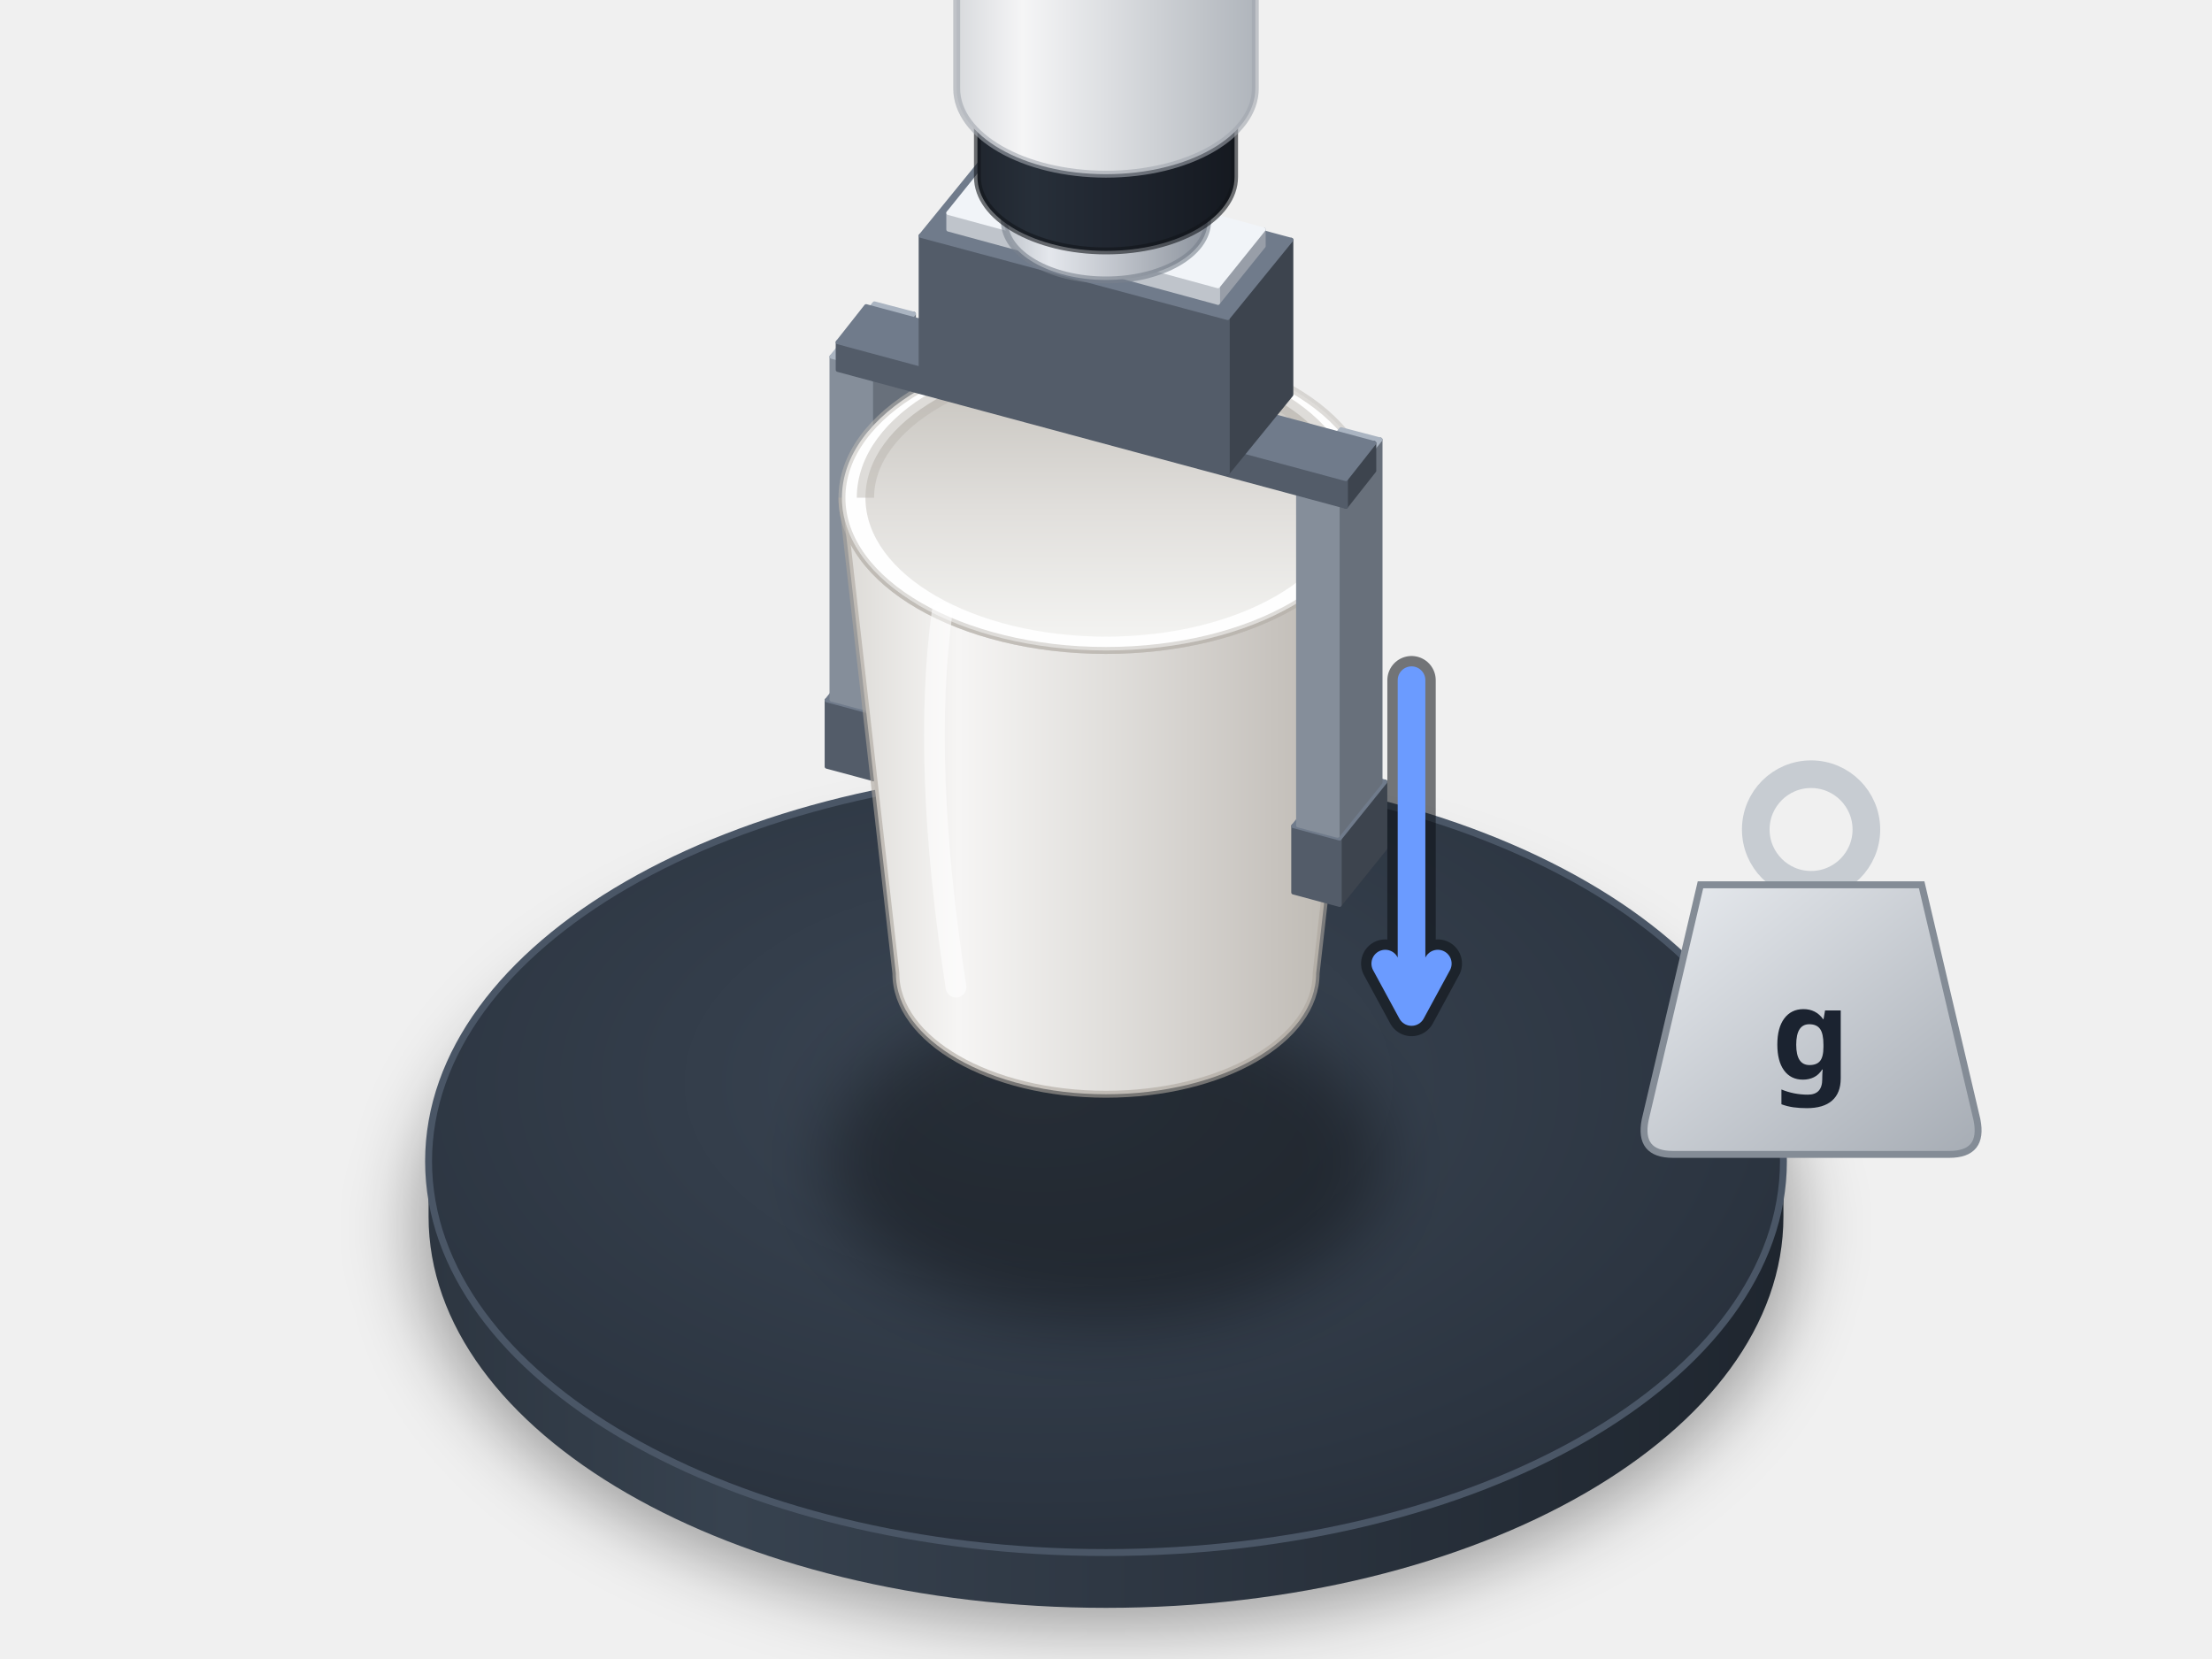
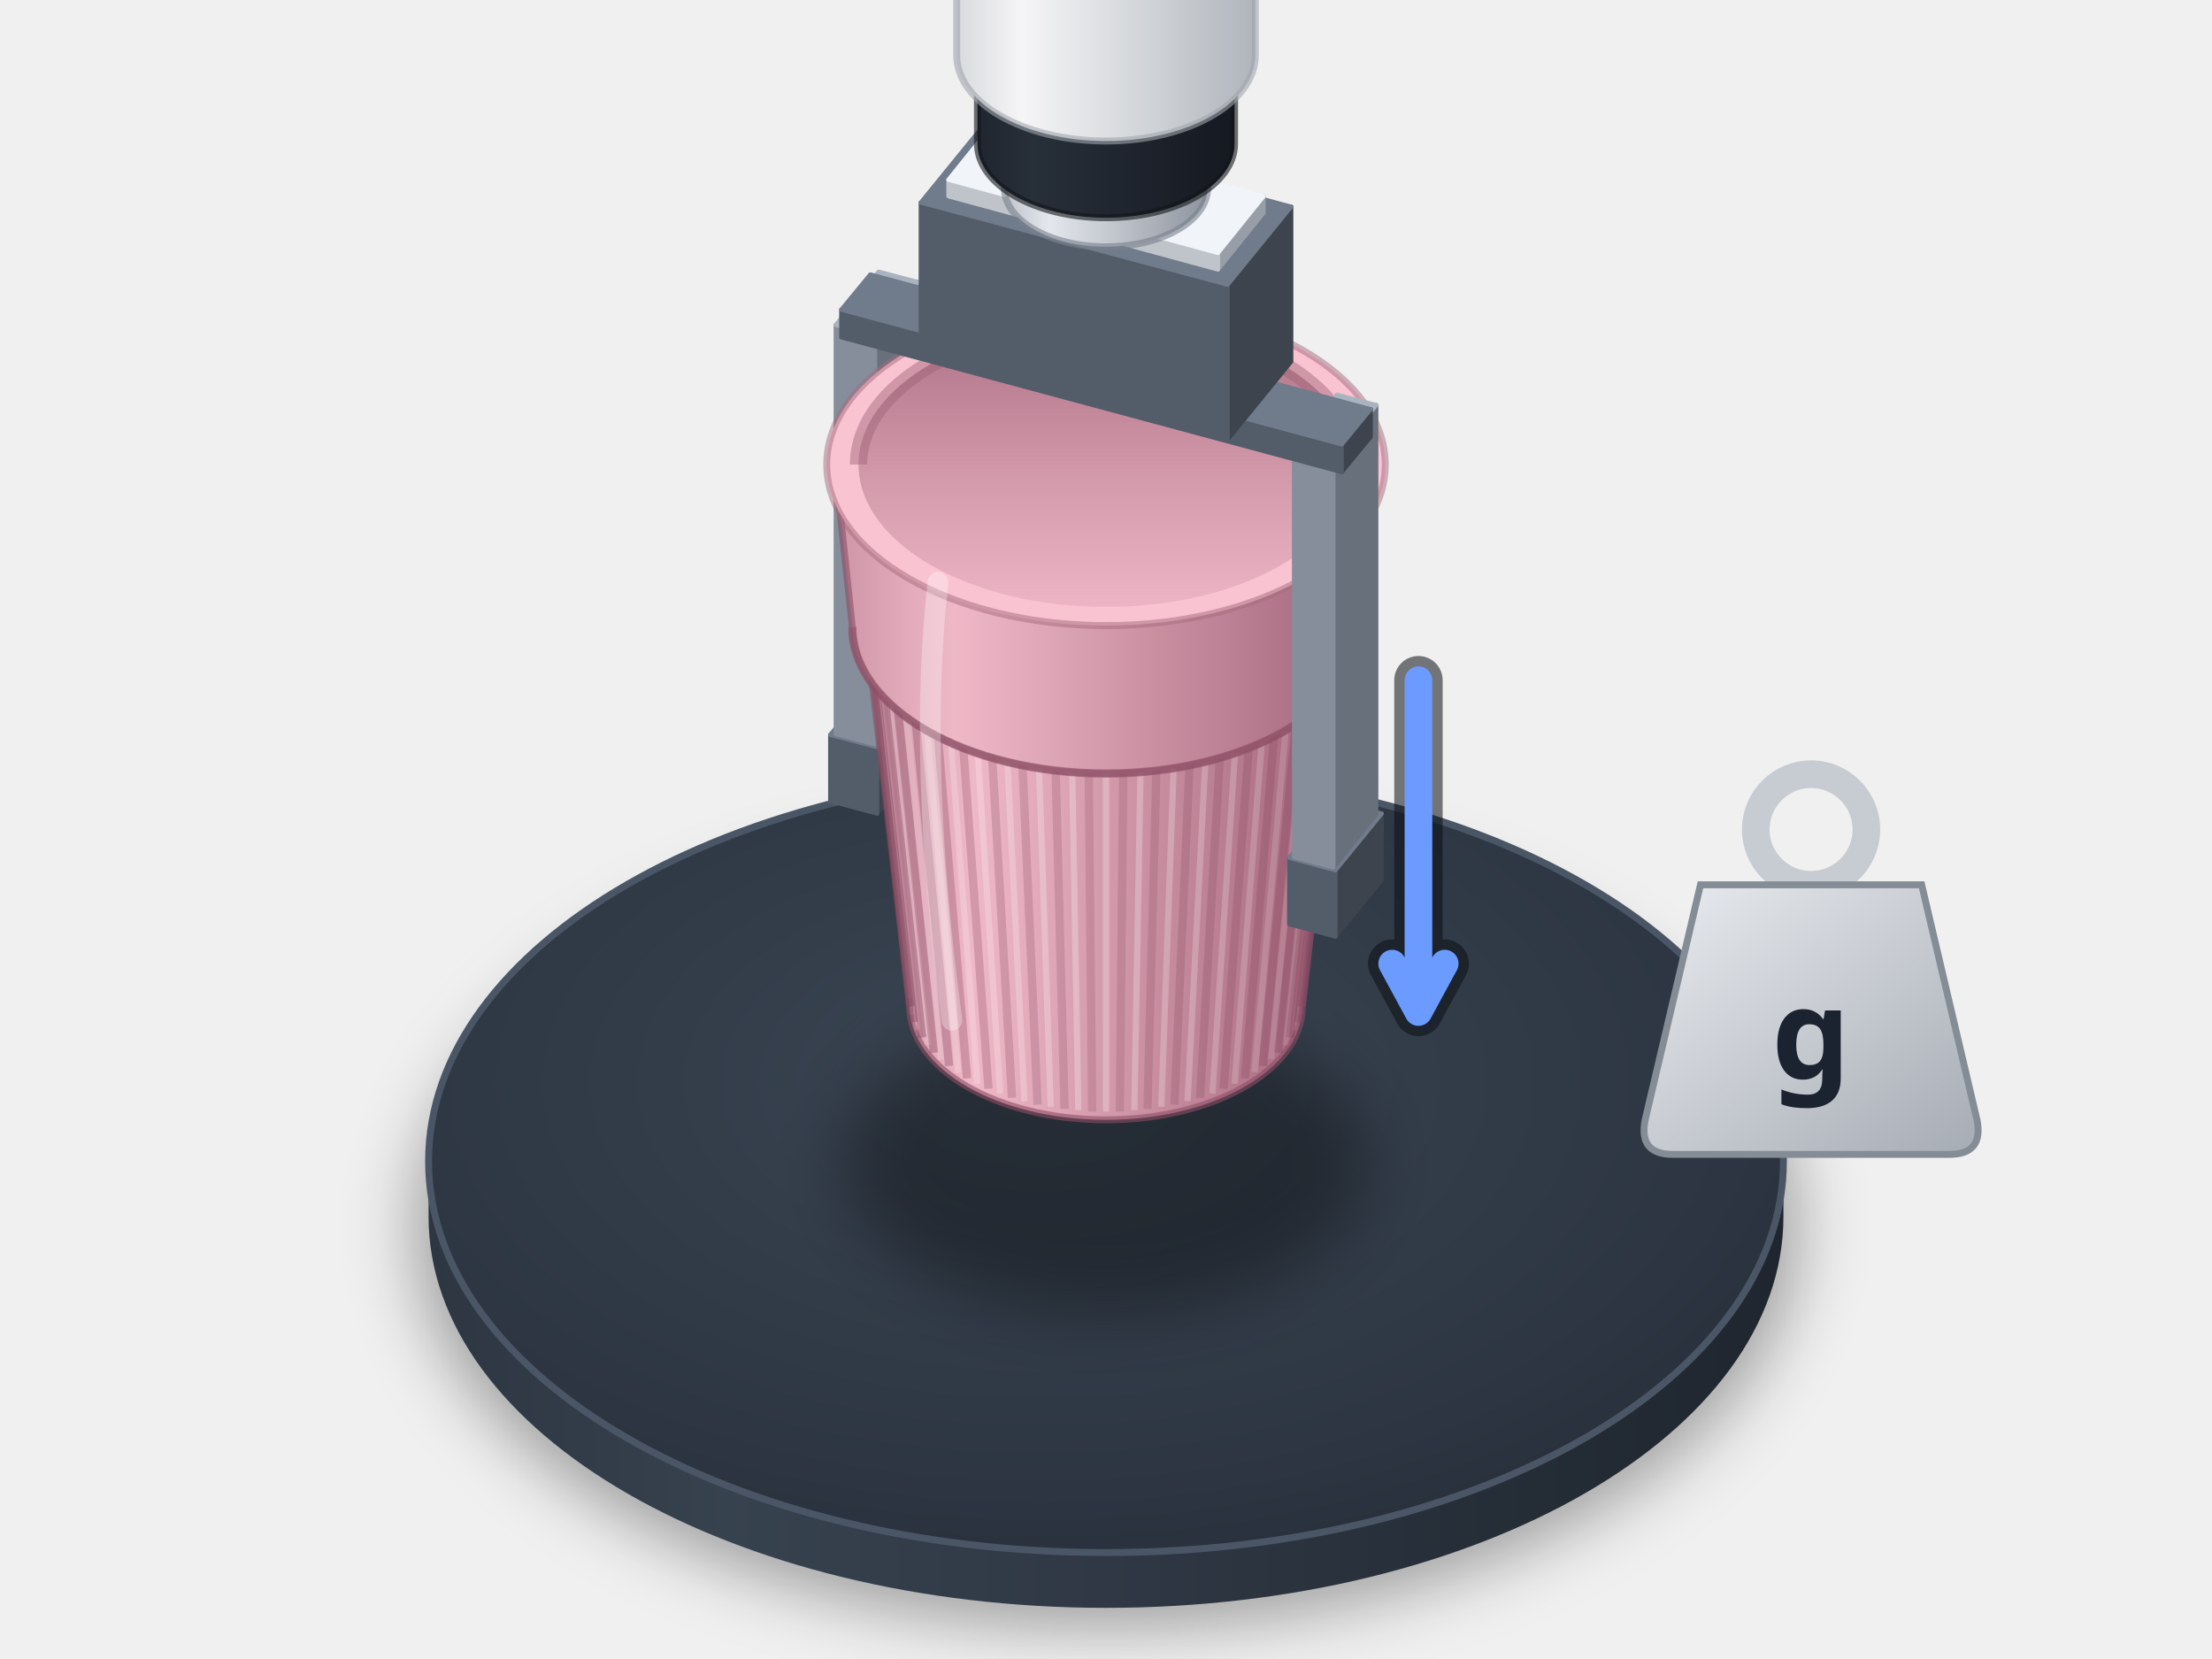
<svg xmlns="http://www.w3.org/2000/svg" viewBox="0 0 320 240" role="img" aria-label="무게 — 컵">
  <defs>
    <filter id="weigh-cup-blur" x="-50%" y="-50%" width="200%" height="200%">
      <feGaussianBlur stdDeviation="5" />
    </filter>
    <filter id="weigh-cup-soft" x="-50%" y="-50%" width="200%" height="200%">
      <feGaussianBlur stdDeviation="2" />
    </filter>
    <linearGradient id="weigh-cup-g1" x1="0" y1="0" x2="1" y2="0">
      <stop offset="0" stop-color="#2d3641" />
      <stop offset="0.22" stop-color="#37424f" />
      <stop offset="0.5" stop-color="#2f3844" />
      <stop offset="0.82" stop-color="#242c36" />
      <stop offset="1" stop-color="#1f262f" />
    </linearGradient>
    <radialGradient id="weigh-cup-r2" cx="0.45" cy="0.4" r="0.7">
      <stop offset="0" stop-color="#3b4654" />
      <stop offset="0.75" stop-color="#2c3541" />
      <stop offset="1" stop-color="#252d38" />
    </radialGradient>
    <linearGradient id="weigh-cup-g3" x1="0" y1="0" x2="1" y2="0">
-       <stop offset="0" stop-color="#dcdad6" />
-       <stop offset="0.22" stop-color="#f6f5f4" />
-       <stop offset="0.5" stop-color="#e1dfdc" />
-       <stop offset="0.82" stop-color="#c7c3be" />
-       <stop offset="1" stop-color="#b9b5ad" />
+       <stop offset="0" stop-color="#cd94a5" />
+       <stop offset="0.22" stop-color="#efb8c7" />
+       <stop offset="0.5" stop-color="#d39aab" />
+       <stop offset="0.82" stop-color="#b2768a" />
+       <stop offset="1" stop-color="#9f6277" />
    </linearGradient>
-     <linearGradient id="weigh-cup-g4" x1="0" y1="0" x2="0" y2="1">
-       <stop offset="0" stop-color="#c4c1bb" />
-       <stop offset="0.55" stop-color="#e1dfdc" />
-       <stop offset="1" stop-color="#f3f3f1" />
+     <linearGradient id="weigh-cup-g4" x1="0" y1="0" x2="1" y2="0">
+       <stop offset="0" stop-color="#cd94a5" />
+       <stop offset="0.22" stop-color="#efb8c7" />
+       <stop offset="0.5" stop-color="#d39aab" />
+       <stop offset="0.82" stop-color="#b2768a" />
+       <stop offset="1" stop-color="#9f6277" />
    </linearGradient>
-     <linearGradient id="weigh-cup-g5" x1="0" y1="0" x2="1" y2="0">
+     <linearGradient id="weigh-cup-g5" x1="0" y1="0" x2="0" y2="1">
+       <stop offset="0" stop-color="#ae7286" />
+       <stop offset="0.55" stop-color="#d39aab" />
+       <stop offset="1" stop-color="#ecb4c4" />
+     </linearGradient>
+     <linearGradient id="weigh-cup-g6" x1="0" y1="0" x2="1" y2="0">
      <stop offset="0" stop-color="#bfc4cb" />
      <stop offset="0.22" stop-color="#e4e7ec" />
      <stop offset="0.5" stop-color="#c6cad1" />
      <stop offset="0.82" stop-color="#a1a7b0" />
      <stop offset="1" stop-color="#8d949e" />
    </linearGradient>
-     <linearGradient id="weigh-cup-g6" x1="0" y1="0" x2="1" y2="0">
+     <linearGradient id="weigh-cup-g7" x1="0" y1="0" x2="1" y2="0">
      <stop offset="0" stop-color="#20262f" />
      <stop offset="0.22" stop-color="#272f39" />
      <stop offset="0.5" stop-color="#212731" />
      <stop offset="0.82" stop-color="#191e26" />
      <stop offset="1" stop-color="#151920" />
    </linearGradient>
-     <linearGradient id="weigh-cup-g7" x1="0" y1="0" x2="1" y2="0">
+     <linearGradient id="weigh-cup-g8" x1="0" y1="0" x2="1" y2="0">
      <stop offset="0" stop-color="#d8dadd" />
      <stop offset="0.22" stop-color="#f5f5f6" />
      <stop offset="0.5" stop-color="#dddfe2" />
      <stop offset="0.82" stop-color="#c0c4c9" />
      <stop offset="1" stop-color="#b0b5bc" />
    </linearGradient>
-     <linearGradient id="weigh-cup-g8" x1="0" y1="0" x2="1" y2="1">
+     <linearGradient id="weigh-cup-g9" x1="0" y1="0" x2="1" y2="1">
      <stop offset="0" stop-color="#e9ecf0" />
      <stop offset="1" stop-color="#a6acb4" />
    </linearGradient>
  </defs>
  <ellipse cx="160.0" cy="177.6" rx="99.9" ry="57.7" fill="#000" fill-opacity="0.35" filter="url(#weigh-cup-blur)" />
  <path d="M62.0 176.0 A98.0 56.6 0 0 0 258.0 176.0 L258.0 168.0 A98.0 56.6 0 0 1 62.0 168.0 Z" fill="url(#weigh-cup-g1)" />
  <ellipse cx="160.0" cy="168.0" rx="98.0" ry="56.6" fill="url(#weigh-cup-r2)" stroke="#4a5666" stroke-width="1" />
-   <ellipse cx="160.0" cy="168.0" rx="40.2" ry="23.2" fill="#000" fill-opacity="0.35" filter="url(#weigh-cup-blur)" />
-   <polygon points="132.9,104.5 126.3,112.7 126.3,103.1 132.9,94.9" fill="#3d444e" stroke="#3d444e" stroke-width=".6" stroke-linejoin="round" />
-   <polygon points="126.3,112.7 119.6,110.9 119.6,101.3 126.3,103.1" fill="#535c69" stroke="#535c69" stroke-width=".6" stroke-linejoin="round" />
-   <polygon points="126.2,93.1 132.9,94.9 126.3,103.1 119.6,101.3" fill="#707b8b" stroke="#707b8b" stroke-width=".6" stroke-linejoin="round" />
-   <polygon points="132.2,95.0 126.0,102.7 126.0,53.1 132.2,45.4" fill="#68707b" stroke="#68707b" stroke-width=".6" stroke-linejoin="round" />
-   <polygon points="126.0,102.7 120.3,101.2 120.3,51.6 126.0,53.1" fill="#858e9a" stroke="#858e9a" stroke-width=".6" stroke-linejoin="round" />
-   <polygon points="126.5,43.9 132.2,45.4 126.0,53.1 120.3,51.6" fill="#aab4c1" stroke="#aab4c1" stroke-width=".6" stroke-linejoin="round" />
-   <path d="M129.6 140.8 A30.4 17.5 0 0 0 190.4 140.8 L198.2 72.0 A38.2 22.1 0 0 1 121.8 72.0 Z" fill="url(#weigh-cup-g3)" stroke="#aba69d" stroke-width="1" stroke-opacity=".6" />
-   <ellipse cx="160.0" cy="72.0" rx="38.2" ry="22.1" fill="#fefefe" stroke="#bfbbb4" stroke-width="1" stroke-opacity=".5" />
-   <ellipse cx="160.0" cy="72.0" rx="34.8" ry="20.1" fill="url(#weigh-cup-g4)" />
-   <path d="M125.2 72.0 A34.8 20.1 0 0 1 194.8 72.0" fill="none" stroke="#b9b5ad" stroke-width="2.5" stroke-opacity=".45" />
-   <path d="M136.3 88.5 Q133.3 110.4 138.3 142.8" stroke="#fff" stroke-opacity=".55" stroke-width="3" fill="none" stroke-linecap="round" />
-   <polygon points="200.4,122.7 193.8,130.9 193.8,121.3 200.4,113.1" fill="#3d444e" stroke="#3d444e" stroke-width=".6" stroke-linejoin="round" />
-   <polygon points="193.8,130.9 187.1,129.1 187.1,119.5 193.8,121.3" fill="#535c69" stroke="#535c69" stroke-width=".6" stroke-linejoin="round" />
-   <polygon points="193.7,111.3 200.4,113.1 193.8,121.3 187.1,119.5" fill="#707b8b" stroke="#707b8b" stroke-width=".6" stroke-linejoin="round" />
-   <polygon points="199.7,113.2 193.5,120.9 193.5,71.3 199.7,63.6" fill="#68707b" stroke="#68707b" stroke-width=".6" stroke-linejoin="round" />
-   <polygon points="193.5,120.9 187.8,119.4 187.8,69.8 193.5,71.3" fill="#858e9a" stroke="#858e9a" stroke-width=".6" stroke-linejoin="round" />
-   <polygon points="194.0,62.1 199.7,63.6 193.5,71.3 187.8,69.8" fill="#aab4c1" stroke="#aab4c1" stroke-width=".6" stroke-linejoin="round" />
-   <polygon points="198.8,68.1 194.7,73.3 194.7,69.3 198.8,64.1" fill="#3d444e" stroke="#3d444e" stroke-width=".6" stroke-linejoin="round" />
-   <polygon points="194.7,73.3 121.2,53.5 121.2,49.5 194.7,69.3" fill="#535c69" stroke="#535c69" stroke-width=".6" stroke-linejoin="round" />
-   <polygon points="125.3,44.3 198.8,64.1 194.7,69.3 121.2,49.5" fill="#707b8b" stroke="#707b8b" stroke-width=".6" stroke-linejoin="round" />
-   <polygon points="186.8,57.1 177.6,68.4 177.6,46.0 186.8,34.7" fill="#3d444e" stroke="#3d444e" stroke-width=".6" stroke-linejoin="round" />
-   <polygon points="177.6,68.4 133.2,56.5 133.2,34.1 177.6,46.0" fill="#535c69" stroke="#535c69" stroke-width=".6" stroke-linejoin="round" />
-   <polygon points="142.4,22.8 186.8,34.7 177.6,46.0 133.2,34.1" fill="#707b8b" stroke="#707b8b" stroke-width=".6" stroke-linejoin="round" />
-   <polygon points="182.8,35.6 176.2,43.8 176.2,41.4 182.8,33.2" fill="#989ea8" stroke="#989ea8" stroke-width=".6" stroke-linejoin="round" />
-   <polygon points="176.2,43.8 137.2,33.2 137.2,30.8 176.2,41.4" fill="#bfc4cb" stroke="#bfc4cb" stroke-width=".6" stroke-linejoin="round" />
-   <polygon points="143.8,22.6 182.8,33.2 176.2,41.4 137.2,30.8" fill="#f1f4f8" stroke="#f1f4f8" stroke-width=".6" stroke-linejoin="round" />
-   <path d="M145.3 32.0 A14.7 8.5 0 0 0 174.7 32.0 L174.7 25.6 A14.7 8.5 0 0 1 145.3 25.6 Z" fill="url(#weigh-cup-g5)" stroke="#79818c" stroke-width="1" stroke-opacity=".6" />
-   <ellipse cx="160.0" cy="25.6" rx="14.7" ry="8.5" fill="#eceff4" stroke="#79818c" stroke-width="1" stroke-opacity=".6" />
-   <path d="M141.4 25.6 A18.6 10.7 0 0 0 178.6 25.6 L178.6 12.8 A18.6 10.7 0 0 1 141.4 12.8 Z" fill="url(#weigh-cup-g6)" stroke="#11141a" stroke-width="1" stroke-opacity=".6" />
-   <ellipse cx="160.0" cy="12.8" rx="18.6" ry="10.7" fill="#29313c" stroke="#11141a" stroke-width="1" stroke-opacity=".6" />
-   <path d="M138.4 12.8 A21.6 12.4 0 0 0 181.6 12.8 L181.6 -147.2 A21.6 12.4 0 0 1 138.4 -147.2 Z" fill="url(#weigh-cup-g7)" stroke="#a1a6ae" stroke-width="1" stroke-opacity=".6" />
+   <ellipse cx="160.0" cy="168.0" rx="38.2" ry="22.1" fill="#000" fill-opacity="0.35" filter="url(#weigh-cup-blur)" />
+   <polygon points="133.5,109.5 126.9,117.7 126.9,108.1 133.5,99.9" fill="#3d444e" stroke="#3d444e" stroke-width=".6" stroke-linejoin="round" />
+   <polygon points="126.9,117.7 120.1,115.9 120.1,106.3 126.9,108.1" fill="#535c69" stroke="#535c69" stroke-width=".6" stroke-linejoin="round" />
+   <polygon points="126.8,98.1 133.5,99.9 126.9,108.1 120.1,106.3" fill="#707b8b" stroke="#707b8b" stroke-width=".6" stroke-linejoin="round" />
+   <polygon points="132.8,100.0 126.6,107.7 126.6,48.5 132.8,40.8" fill="#68707b" stroke="#68707b" stroke-width=".6" stroke-linejoin="round" />
+   <polygon points="126.6,107.7 120.9,106.2 120.9,47.0 126.6,48.5" fill="#858e9a" stroke="#858e9a" stroke-width=".6" stroke-linejoin="round" />
+   <polygon points="127.1,39.3 132.8,40.8 126.6,48.5 120.9,47.0" fill="#aab4c1" stroke="#aab4c1" stroke-width=".6" stroke-linejoin="round" />
+   <path d="M131.6 145.6 A28.4 16.4 0 0 0 188.4 145.6 L194.5 90.7 A34.5 19.9 0 0 1 125.5 90.7 Z" fill="url(#weigh-cup-g3)" stroke="#8d4e65" stroke-width="1" stroke-opacity=".6" />
+   <line x1="188.3" y1="145.6" x2="194.4" y2="92.9" stroke="#884960" stroke-opacity="0.50" stroke-width="1.2" />
+   <line x1="188.1" y1="146.7" x2="194.1" y2="94.3" stroke="#ffffff" stroke-opacity="0.02" stroke-width=".9" />
+   <line x1="187.8" y1="147.9" x2="193.7" y2="95.8" stroke="#884960" stroke-opacity="0.46" stroke-width="1.2" />
+   <line x1="187.3" y1="149.0" x2="193.1" y2="97.1" stroke="#ffffff" stroke-opacity="0.05" stroke-width=".9" />
+   <line x1="186.6" y1="150.1" x2="192.3" y2="98.5" stroke="#884960" stroke-opacity="0.42" stroke-width="1.2" />
+   <line x1="185.9" y1="151.2" x2="191.4" y2="99.8" stroke="#ffffff" stroke-opacity="0.09" stroke-width=".9" />
+   <line x1="184.9" y1="152.3" x2="190.3" y2="101.1" stroke="#884960" stroke-opacity="0.38" stroke-width="1.2" />
+   <line x1="183.9" y1="153.2" x2="189.0" y2="102.3" stroke="#ffffff" stroke-opacity="0.12" stroke-width=".9" />
+   <line x1="182.7" y1="154.2" x2="187.6" y2="103.5" stroke="#884960" stroke-opacity="0.34" stroke-width="1.2" />
+   <line x1="181.5" y1="155.1" x2="186.1" y2="104.5" stroke="#ffffff" stroke-opacity="0.15" stroke-width=".9" />
+   <line x1="180.1" y1="156.0" x2="184.4" y2="105.6" stroke="#884960" stroke-opacity="0.31" stroke-width="1.2" />
+   <line x1="178.6" y1="156.8" x2="182.6" y2="106.6" stroke="#ffffff" stroke-opacity="0.18" stroke-width=".9" />
+   <line x1="177.0" y1="157.5" x2="180.7" y2="107.5" stroke="#884960" stroke-opacity="0.28" stroke-width="1.2" />
+   <line x1="175.4" y1="158.2" x2="178.7" y2="108.3" stroke="#ffffff" stroke-opacity="0.20" stroke-width=".9" />
+   <line x1="173.6" y1="158.8" x2="176.5" y2="109.0" stroke="#884960" stroke-opacity="0.26" stroke-width="1.2" />
+   <line x1="171.8" y1="159.3" x2="174.4" y2="109.6" stroke="#ffffff" stroke-opacity="0.22" stroke-width=".9" />
+   <line x1="169.9" y1="159.8" x2="172.1" y2="110.2" stroke="#884960" stroke-opacity="0.24" stroke-width="1.2" />
+   <line x1="168.0" y1="160.1" x2="169.8" y2="110.6" stroke="#ffffff" stroke-opacity="0.23" stroke-width=".9" />
+   <line x1="166.0" y1="160.4" x2="167.3" y2="111.0" stroke="#884960" stroke-opacity="0.23" stroke-width="1.2" />
+   <line x1="164.1" y1="160.6" x2="165.0" y2="111.2" stroke="#ffffff" stroke-opacity="0.24" stroke-width=".9" />
+   <line x1="162.0" y1="160.8" x2="162.5" y2="111.4" stroke="#884960" stroke-opacity="0.22" stroke-width="1.2" />
+   <line x1="160.0" y1="160.8" x2="160.0" y2="111.4" stroke="#ffffff" stroke-opacity="0.25" stroke-width=".9" />
+   <line x1="158.0" y1="160.8" x2="157.5" y2="111.4" stroke="#884960" stroke-opacity="0.22" stroke-width="1.2" />
+   <line x1="156.0" y1="160.6" x2="155.1" y2="111.2" stroke="#ffffff" stroke-opacity="0.25" stroke-width=".9" />
+   <line x1="154.0" y1="160.4" x2="152.7" y2="111.0" stroke="#884960" stroke-opacity="0.23" stroke-width="1.2" />
+   <line x1="152.0" y1="160.1" x2="150.3" y2="110.6" stroke="#ffffff" stroke-opacity="0.24" stroke-width=".9" />
+   <line x1="150.1" y1="159.8" x2="147.9" y2="110.2" stroke="#884960" stroke-opacity="0.24" stroke-width="1.2" />
+   <line x1="148.2" y1="159.3" x2="145.7" y2="109.6" stroke="#ffffff" stroke-opacity="0.23" stroke-width=".9" />
+   <line x1="146.4" y1="158.8" x2="143.5" y2="109.0" stroke="#884960" stroke-opacity="0.26" stroke-width="1.2" />
+   <line x1="144.7" y1="158.2" x2="141.4" y2="108.3" stroke="#ffffff" stroke-opacity="0.22" stroke-width=".9" />
+   <line x1="143.0" y1="157.5" x2="139.3" y2="107.5" stroke="#884960" stroke-opacity="0.28" stroke-width="1.2" />
+   <line x1="141.4" y1="156.8" x2="137.5" y2="106.6" stroke="#ffffff" stroke-opacity="0.20" stroke-width=".9" />
+   <line x1="139.9" y1="156.0" x2="135.6" y2="105.6" stroke="#884960" stroke-opacity="0.31" stroke-width="1.2" />
+   <line x1="138.6" y1="155.2" x2="134.0" y2="104.6" stroke="#ffffff" stroke-opacity="0.18" stroke-width=".9" />
+   <line x1="137.3" y1="154.2" x2="132.4" y2="103.5" stroke="#884960" stroke-opacity="0.34" stroke-width="1.2" />
+   <line x1="136.1" y1="153.3" x2="131.0" y2="102.3" stroke="#ffffff" stroke-opacity="0.15" stroke-width=".9" />
+   <line x1="135.1" y1="152.3" x2="129.7" y2="101.1" stroke="#884960" stroke-opacity="0.38" stroke-width="1.2" />
+   <line x1="134.2" y1="151.2" x2="128.6" y2="99.8" stroke="#ffffff" stroke-opacity="0.12" stroke-width=".9" />
+   <line x1="133.4" y1="150.1" x2="127.7" y2="98.5" stroke="#884960" stroke-opacity="0.42" stroke-width="1.2" />
+   <line x1="132.7" y1="149.0" x2="126.9" y2="97.2" stroke="#ffffff" stroke-opacity="0.09" stroke-width=".9" />
+   <line x1="132.2" y1="147.9" x2="126.3" y2="95.8" stroke="#884960" stroke-opacity="0.46" stroke-width="1.2" />
+   <line x1="131.9" y1="146.8" x2="125.9" y2="94.4" stroke="#ffffff" stroke-opacity="0.05" stroke-width=".9" />
+   <line x1="131.7" y1="145.6" x2="125.6" y2="92.9" stroke="#884960" stroke-opacity="0.50" stroke-width="1.2" />
+   <line x1="131.6" y1="144.4" x2="125.5" y2="91.5" stroke="#ffffff" stroke-opacity="0.02" stroke-width=".9" />
+   <path d="M123.3 90.7 A36.7 21.2 0 0 0 196.7 90.7 L199.2 67.2 A39.2 22.6 0 0 1 120.8 67.2 Z" fill="url(#weigh-cup-g4)" stroke="#8d4e65" stroke-width="1" stroke-opacity=".6" />
+   <path d="M123.3 90.7 A36.7 21.2 0 0 0 196.7 90.7" fill="none" stroke="#905268" stroke-width="1.2" stroke-opacity=".6" />
+   <ellipse cx="160.0" cy="67.2" rx="40.4" ry="23.3" fill="#f9c3d1" stroke="#a76a7f" stroke-width="1" stroke-opacity=".5" />
+   <ellipse cx="160.0" cy="67.2" rx="35.8" ry="20.6" fill="url(#weigh-cup-g5)" />
+   <path d="M124.2 67.2 A35.8 20.6 0 0 1 195.8 67.2" fill="none" stroke="#9f6277" stroke-width="2.5" stroke-opacity=".45" />
+   <path d="M135.7 84.2 Q132.7 110.4 137.7 147.6" stroke="#fff" stroke-opacity="0.3" stroke-width="3" fill="none" stroke-linecap="round" />
+   <polygon points="199.9,127.3 193.2,135.5 193.2,125.9 199.9,117.7" fill="#3d444e" stroke="#3d444e" stroke-width=".6" stroke-linejoin="round" />
+   <polygon points="193.2,135.5 186.5,133.7 186.5,124.1 193.2,125.9" fill="#535c69" stroke="#535c69" stroke-width=".6" stroke-linejoin="round" />
+   <polygon points="193.1,115.9 199.9,117.7 193.2,125.9 186.5,124.1" fill="#707b8b" stroke="#707b8b" stroke-width=".6" stroke-linejoin="round" />
+   <polygon points="199.1,117.8 192.9,125.5 192.9,66.3 199.1,58.6" fill="#68707b" stroke="#68707b" stroke-width=".6" stroke-linejoin="round" />
+   <polygon points="192.9,125.5 187.2,124.0 187.2,64.8 192.9,66.3" fill="#858e9a" stroke="#858e9a" stroke-width=".6" stroke-linejoin="round" />
+   <polygon points="193.4,57.1 199.1,58.6 192.9,66.3 187.2,64.8" fill="#aab4c1" stroke="#aab4c1" stroke-width=".6" stroke-linejoin="round" />
+   <polygon points="198.3,63.2 194.1,68.3 194.1,64.3 198.3,59.2" fill="#3d444e" stroke="#3d444e" stroke-width=".6" stroke-linejoin="round" />
+   <polygon points="194.1,68.3 121.7,48.8 121.7,44.8 194.1,64.3" fill="#535c69" stroke="#535c69" stroke-width=".6" stroke-linejoin="round" />
+   <polygon points="125.9,39.7 198.3,59.2 194.1,64.3 121.7,44.8" fill="#707b8b" stroke="#707b8b" stroke-width=".6" stroke-linejoin="round" />
+   <polygon points="186.8,52.3 177.6,63.6 177.6,41.2 186.8,29.9" fill="#3d444e" stroke="#3d444e" stroke-width=".6" stroke-linejoin="round" />
+   <polygon points="177.6,63.6 133.2,51.7 133.2,29.3 177.6,41.2" fill="#535c69" stroke="#535c69" stroke-width=".6" stroke-linejoin="round" />
+   <polygon points="142.4,18.0 186.8,29.9 177.6,41.2 133.2,29.3" fill="#707b8b" stroke="#707b8b" stroke-width=".6" stroke-linejoin="round" />
+   <polygon points="182.8,30.8 176.2,39.0 176.2,36.6 182.8,28.4" fill="#989ea8" stroke="#989ea8" stroke-width=".6" stroke-linejoin="round" />
+   <polygon points="176.2,39.0 137.2,28.4 137.2,26.0 176.2,36.6" fill="#bfc4cb" stroke="#bfc4cb" stroke-width=".6" stroke-linejoin="round" />
+   <polygon points="143.8,17.8 182.8,28.4 176.2,36.6 137.2,26.0" fill="#f1f4f8" stroke="#f1f4f8" stroke-width=".6" stroke-linejoin="round" />
+   <path d="M145.3 27.2 A14.7 8.5 0 0 0 174.7 27.2 L174.7 20.8 A14.7 8.5 0 0 1 145.3 20.8 Z" fill="url(#weigh-cup-g6)" stroke="#79818c" stroke-width="1" stroke-opacity=".6" />
+   <ellipse cx="160.0" cy="20.8" rx="14.7" ry="8.5" fill="#eceff4" stroke="#79818c" stroke-width="1" stroke-opacity=".6" />
+   <path d="M141.4 20.8 A18.6 10.7 0 0 0 178.6 20.8 L178.6 8.0 A18.6 10.7 0 0 1 141.4 8.0 Z" fill="url(#weigh-cup-g7)" stroke="#11141a" stroke-width="1" stroke-opacity=".6" />
+   <ellipse cx="160.0" cy="8.0" rx="18.6" ry="10.7" fill="#29313c" stroke="#11141a" stroke-width="1" stroke-opacity=".6" />
+   <path d="M138.4 8.0 A21.6 12.4 0 0 0 181.6 8.0 L181.6 -152.0 A21.6 12.4 0 0 1 138.4 -152.0 Z" fill="url(#weigh-cup-g8)" stroke="#a1a6ae" stroke-width="1" stroke-opacity=".6" />
  <circle cx="262" cy="120" r="8" fill="none" stroke="#c7ccd2" stroke-width="4" />
-   <path d="M246 128 H278 L286 162 Q287 167 282 167 H242 Q237 167 238 162 Z" fill="url(#weigh-cup-g8)" stroke="#848c96" stroke-width="1" />
+   <path d="M246 128 H278 L286 162 Q287 167 282 167 H242 Q237 167 238 162 Z" fill="url(#weigh-cup-g9)" stroke="#848c96" stroke-width="1" />
  <text x="262" y="156" text-anchor="middle" font-family="IBM Plex Sans KR, system-ui, sans-serif" font-size="18" font-weight="700" fill="#1b2330">g</text>
-   <path d="M204.2 98.4 L204.2 146.4 M200.4 139.4 L204.2 146.4 L208.0 139.4" fill="none" stroke="#0b0f15" stroke-opacity=".55" stroke-width="7" stroke-linecap="round" stroke-linejoin="round" />
-   <path d="M204.2 98.4 L204.2 146.4 M200.4 139.4 L204.2 146.4 L208.0 139.4" fill="none" stroke="#6b9bff" stroke-width="4" stroke-linecap="round" stroke-linejoin="round" />
+   <path d="M205.2 98.4 L205.2 146.4 M201.4 139.4 L205.2 146.4 L209.0 139.4" fill="none" stroke="#0b0f15" stroke-opacity=".55" stroke-width="7" stroke-linecap="round" stroke-linejoin="round" />
+   <path d="M205.2 98.4 L205.2 146.4 M201.4 139.4 L205.2 146.4 L209.0 139.4" fill="none" stroke="#6b9bff" stroke-width="4" stroke-linecap="round" stroke-linejoin="round" />
</svg>
